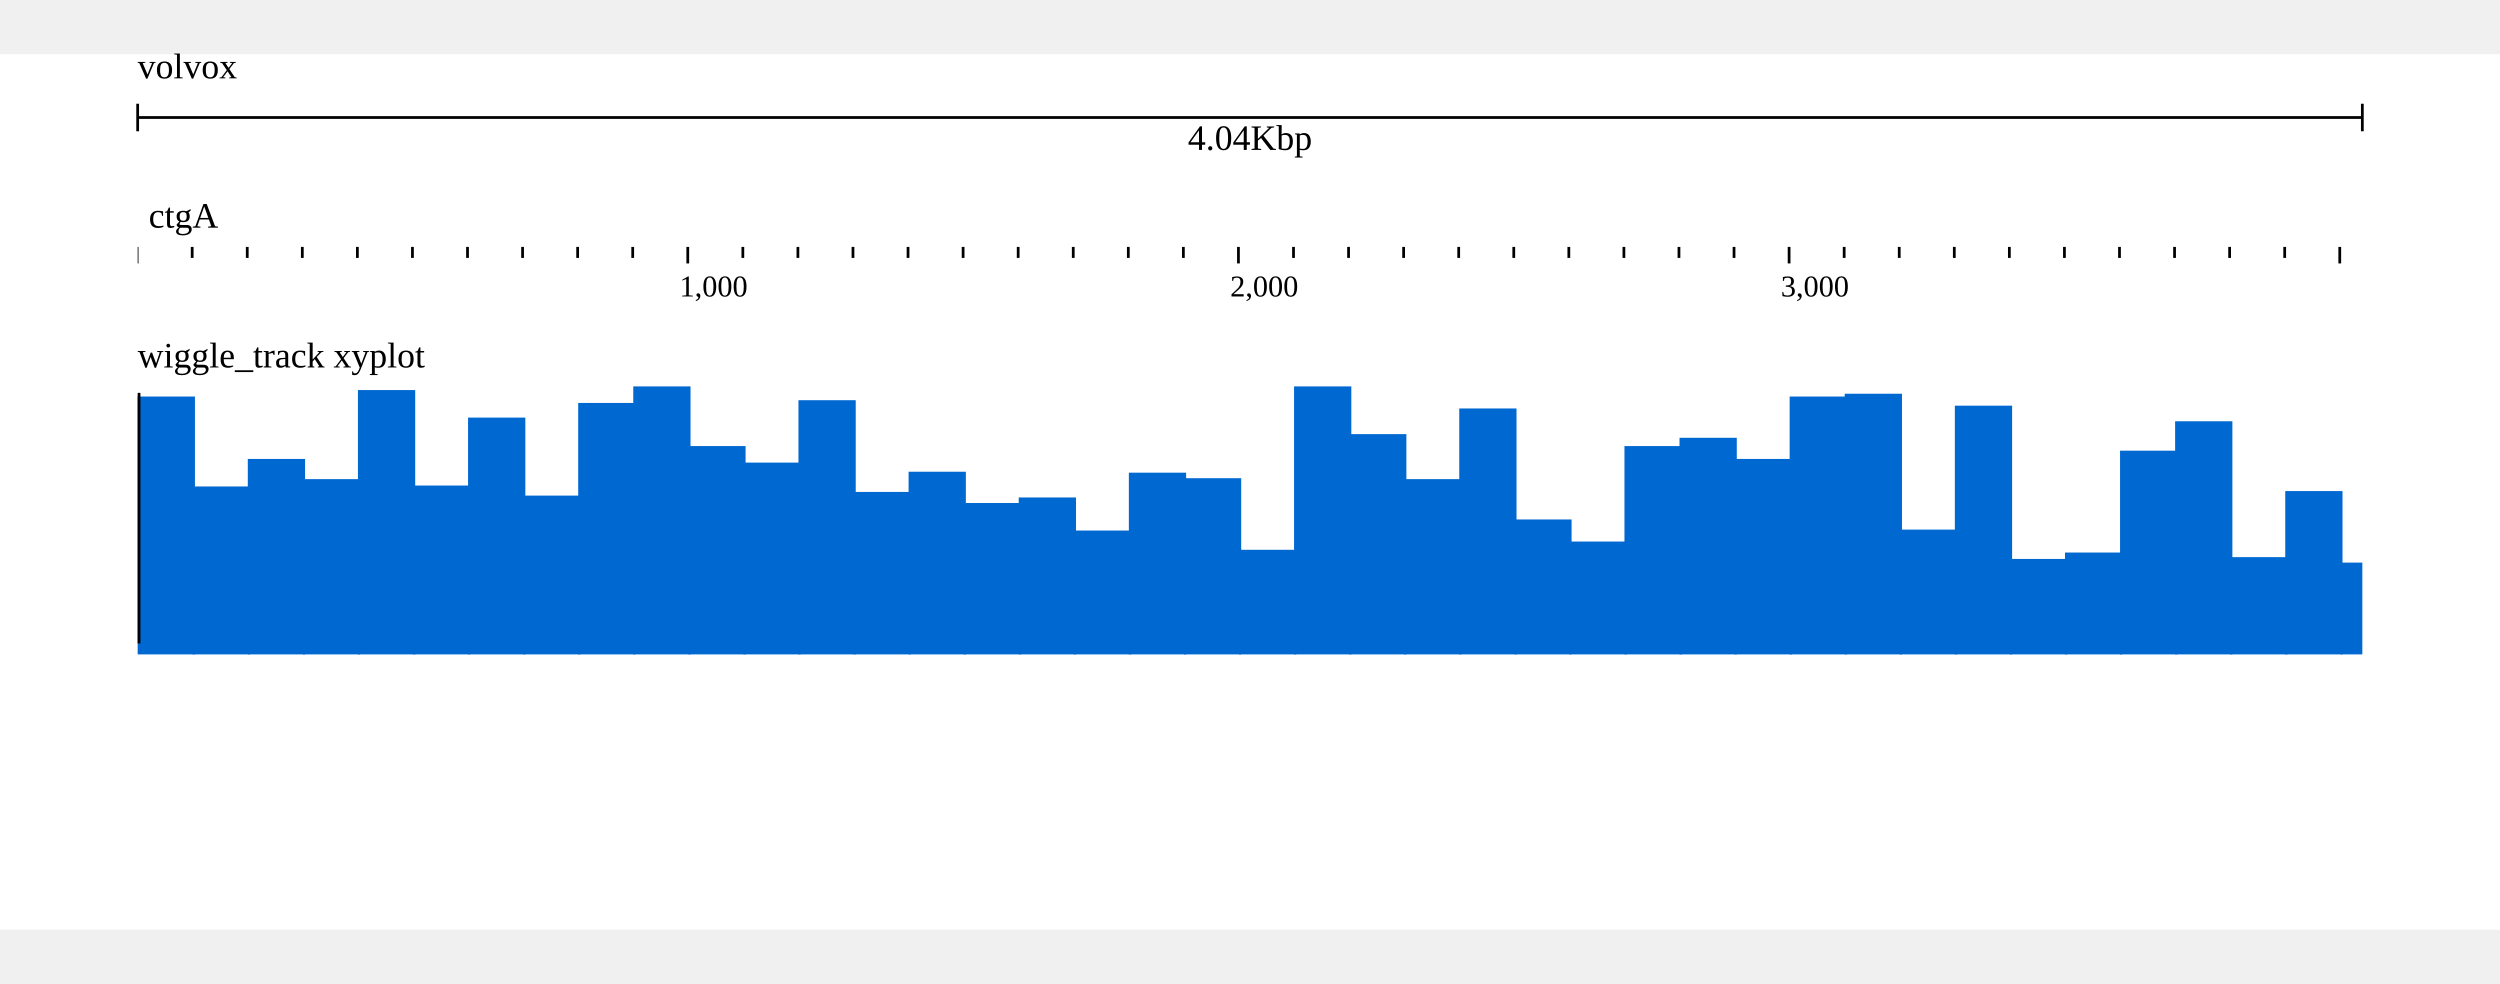
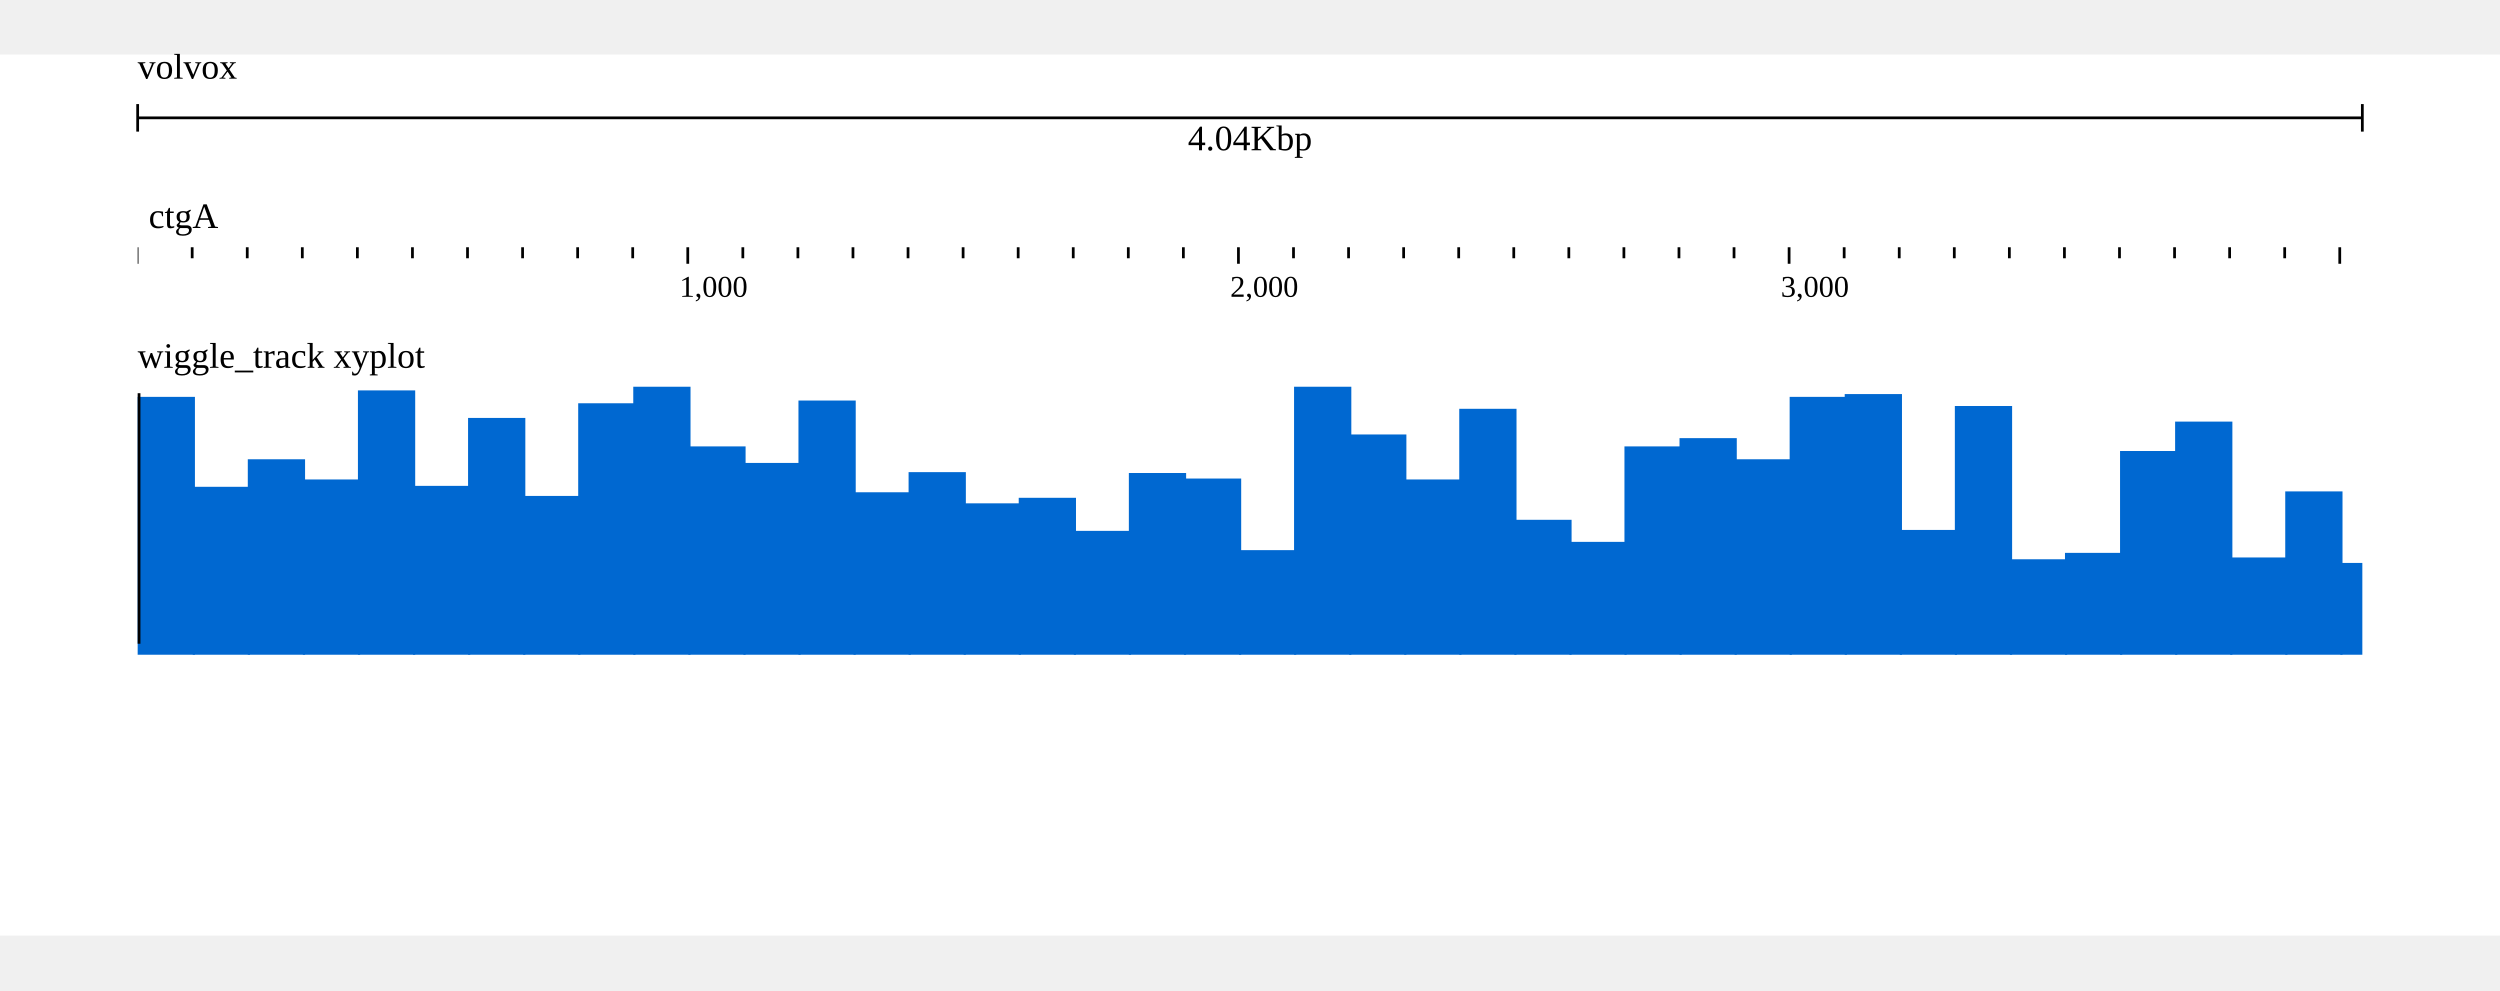
- <svg xmlns="http://www.w3.org/2000/svg" width="808" height="318" viewBox="0,0,908,318">
-   <rect width="908" height="318" fill="#ffffff" />
+ <svg xmlns="http://www.w3.org/2000/svg" width="808" height="320" viewBox="0,0,908,320">
+   <rect width="908" height="320" fill="#ffffff" />
  <g transform="translate(50 0)">
    <g transform="translate(0)">
      <g id="header">
        <text x="0" y="0" dominant-baseline="hanging" font-size="13" fill="#000000">volvox</text>
        <g transform="translate(0 13)">
          <line x1="0" x2="808" y1="10" y2="10" stroke="#000000" />
          <line x1="0" x2="0" y1="5" y2="15" stroke="#000000" />
          <line x1="808" x2="808" y1="5" y2="15" stroke="#000000" />
          <text x="404" y="13" text-anchor="middle" dominant-baseline="hanging" font-size="13" fill="#000000">4.04Kbp</text>
        </g>
        <g transform="translate(0 50)">
          <g>
            <defs>
-               <clipPath id="clip-{volvox}ctgA:1..4040-0">
+               <clipPath id="clip-volvox:ctgA:0:4040:0">
                <rect x="0" y="0" width="808" height="100" />
              </clipPath>
            </defs>
            <g transform="translate(0 0)">
-               <g clip-path="url(#clip-{volvox}ctgA:1..4040-0)">
+               <g clip-path="url(#clip-volvox:ctgA:0:4040:0)">
                <text x="4" y="13" font-size="13" fill="#000000">ctgA</text>
                <g transform="translate(0 20)">
                  <line x1="-20.2" x2="-20.2" y1="0" y2="4" stroke-width="1" stroke="#000000" />
                  <line x1="-0.2" x2="-0.2" y1="0" y2="6" stroke-width="1" stroke="#000000" />
                  <line x1="19.8" x2="19.8" y1="0" y2="4" stroke-width="1" stroke="#000000" />
                  <line x1="39.8" x2="39.8" y1="0" y2="4" stroke-width="1" stroke="#000000" />
                  <line x1="59.8" x2="59.8" y1="0" y2="4" stroke-width="1" stroke="#000000" />
                  <line x1="79.8" x2="79.8" y1="0" y2="4" stroke-width="1" stroke="#000000" />
                  <line x1="99.8" x2="99.8" y1="0" y2="4" stroke-width="1" stroke="#000000" />
                  <line x1="119.8" x2="119.8" y1="0" y2="4" stroke-width="1" stroke="#000000" />
                  <line x1="139.8" x2="139.8" y1="0" y2="4" stroke-width="1" stroke="#000000" />
                  <line x1="159.8" x2="159.8" y1="0" y2="4" stroke-width="1" stroke="#000000" />
                  <line x1="179.8" x2="179.8" y1="0" y2="4" stroke-width="1" stroke="#000000" />
                  <line x1="199.8" x2="199.8" y1="0" y2="6" stroke-width="1" stroke="#000000" />
                  <line x1="219.8" x2="219.8" y1="0" y2="4" stroke-width="1" stroke="#000000" />
                  <line x1="239.8" x2="239.8" y1="0" y2="4" stroke-width="1" stroke="#000000" />
                  <line x1="259.8" x2="259.8" y1="0" y2="4" stroke-width="1" stroke="#000000" />
                  <line x1="279.8" x2="279.8" y1="0" y2="4" stroke-width="1" stroke="#000000" />
                  <line x1="299.8" x2="299.8" y1="0" y2="4" stroke-width="1" stroke="#000000" />
                  <line x1="319.8" x2="319.8" y1="0" y2="4" stroke-width="1" stroke="#000000" />
                  <line x1="339.8" x2="339.8" y1="0" y2="4" stroke-width="1" stroke="#000000" />
                  <line x1="359.8" x2="359.8" y1="0" y2="4" stroke-width="1" stroke="#000000" />
                  <line x1="379.8" x2="379.8" y1="0" y2="4" stroke-width="1" stroke="#000000" />
                  <line x1="399.8" x2="399.8" y1="0" y2="6" stroke-width="1" stroke="#000000" />
                  <line x1="419.8" x2="419.8" y1="0" y2="4" stroke-width="1" stroke="#000000" />
                  <line x1="439.8" x2="439.8" y1="0" y2="4" stroke-width="1" stroke="#000000" />
                  <line x1="459.8" x2="459.8" y1="0" y2="4" stroke-width="1" stroke="#000000" />
                  <line x1="479.8" x2="479.8" y1="0" y2="4" stroke-width="1" stroke="#000000" />
                  <line x1="499.8" x2="499.8" y1="0" y2="4" stroke-width="1" stroke="#000000" />
                  <line x1="519.8" x2="519.8" y1="0" y2="4" stroke-width="1" stroke="#000000" />
                  <line x1="539.8" x2="539.8" y1="0" y2="4" stroke-width="1" stroke="#000000" />
                  <line x1="559.8" x2="559.8" y1="0" y2="4" stroke-width="1" stroke="#000000" />
                  <line x1="579.8" x2="579.8" y1="0" y2="4" stroke-width="1" stroke="#000000" />
                  <line x1="599.8" x2="599.8" y1="0" y2="6" stroke-width="1" stroke="#000000" />
                  <line x1="619.8" x2="619.8" y1="0" y2="4" stroke-width="1" stroke="#000000" />
                  <line x1="639.8" x2="639.8" y1="0" y2="4" stroke-width="1" stroke="#000000" />
                  <line x1="659.8" x2="659.8" y1="0" y2="4" stroke-width="1" stroke="#000000" />
                  <line x1="679.8" x2="679.8" y1="0" y2="4" stroke-width="1" stroke="#000000" />
                  <line x1="699.8" x2="699.8" y1="0" y2="4" stroke-width="1" stroke="#000000" />
                  <line x1="719.8" x2="719.8" y1="0" y2="4" stroke-width="1" stroke="#000000" />
                  <line x1="739.8" x2="739.8" y1="0" y2="4" stroke-width="1" stroke="#000000" />
                  <line x1="759.8" x2="759.8" y1="0" y2="4" stroke-width="1" stroke="#000000" />
                  <line x1="779.8" x2="779.8" y1="0" y2="4" stroke-width="1" stroke="#000000" />
                  <line x1="799.8" x2="799.8" y1="0" y2="6" stroke-width="1" stroke="#000000" />
                  <line x1="819.8" x2="819.8" y1="0" y2="4" stroke-width="1" stroke="#000000" />
                  <line x1="839.8" x2="839.8" y1="0" y2="4" stroke-width="1" stroke="#000000" />
                  <text x="196.8" y="18" font-size="11" fill="#000000">1,000</text>
                  <text x="396.8" y="18" font-size="11" fill="#000000">2,000</text>
                  <text x="596.8" y="18" font-size="11" fill="#000000">3,000</text>
                </g>
              </g>
            </g>
          </g>
        </g>
      </g>
    </g>
    <g transform="translate(0 100)">
      <g transform="translate(0 0)">
        <defs>
          <clipPath id="track-clip-volvox_microarray">
            <rect x="0" y="18" width="808" height="100" />
          </clipPath>
        </defs>
        <g clip-path="url(#track-clip-volvox_microarray)">
          <g transform="translate(0 18)">
            <defs>
-               <clipPath id="wiggle-clip-hNNh7EhAvq">
+               <clipPath id="wiggle-clip-JzrmAObvA_">
                <rect x="0" y="0" width="808" height="100" />
              </clipPath>
            </defs>
-             <g clip-path="url(#wiggle-clip-hNNh7EhAvq)">
+             <g clip-path="url(#wiggle-clip-JzrmAObvA_)">
              <g>
                <clipPath id="svgcanvas-clip-0">
                  <path d="M0,0h808v100h-808Z" />
                </clipPath>
                <g clip-path="url(#svgcanvas-clip-0)">
                  <rect x="0" y="6.333" width="20.8" height="93.667" fill="rgb(0,104,209)" />
                  <rect x="20" y="39" width="20.8" height="61" fill="rgb(0,104,209)" />
                  <rect x="40" y="29" width="20.8" height="71" fill="rgb(0,104,209)" />
                  <rect x="60" y="36.333" width="20.8" height="63.667" fill="rgb(0,104,209)" />
                  <rect x="80" y="4" width="20.8" height="96" fill="rgb(0,104,209)" />
                  <rect x="100" y="38.667" width="20.8" height="61.333" fill="rgb(0,104,209)" />
                  <rect x="120" y="14" width="20.8" height="86" fill="rgb(0,104,209)" />
                  <rect x="140" y="42.333" width="20.8" height="57.667" fill="rgb(0,104,209)" />
                  <rect x="160" y="8.667" width="20.8" height="91.333" fill="rgb(0,104,209)" />
                  <rect x="180" y="2.667" width="20.8" height="97.333" fill="rgb(0,104,209)" />
                  <rect x="200" y="24.333" width="20.8" height="75.667" fill="rgb(0,104,209)" />
                  <rect x="220" y="30.333" width="20.8" height="69.667" fill="rgb(0,104,209)" />
                  <rect x="240" y="7.667" width="20.8" height="92.333" fill="rgb(0,104,209)" />
                  <rect x="260" y="41" width="20.8" height="59" fill="rgb(0,104,209)" />
                  <rect x="280" y="33.667" width="20.8" height="66.333" fill="rgb(0,104,209)" />
                  <rect x="300" y="45" width="20.8" height="55" fill="rgb(0,104,209)" />
                  <rect x="320" y="43" width="20.8" height="57" fill="rgb(0,104,209)" />
                  <rect x="340" y="55" width="20.8" height="45" fill="rgb(0,104,209)" />
                  <rect x="360" y="34" width="20.8" height="66" fill="rgb(0,104,209)" />
                  <rect x="380" y="36" width="20.8" height="64" fill="rgb(0,104,209)" />
                  <rect x="400" y="62" width="20.8" height="38" fill="rgb(0,104,209)" />
                  <rect x="420" y="2.667" width="20.8" height="97.333" fill="rgb(0,104,209)" />
                  <rect x="440" y="20" width="20.8" height="80" fill="rgb(0,104,209)" />
                  <rect x="460" y="36.333" width="20.8" height="63.667" fill="rgb(0,104,209)" />
                  <rect x="480" y="10.667" width="20.8" height="89.333" fill="rgb(0,104,209)" />
                  <rect x="500" y="51" width="20.8" height="49" fill="rgb(0,104,209)" />
                  <rect x="520" y="59" width="20.8" height="41" fill="rgb(0,104,209)" />
                  <rect x="540" y="24.333" width="20.8" height="75.667" fill="rgb(0,104,209)" />
                  <rect x="560" y="21.333" width="20.8" height="78.667" fill="rgb(0,104,209)" />
                  <rect x="580" y="29" width="20.8" height="71" fill="rgb(0,104,209)" />
                  <rect x="600" y="6.333" width="20.8" height="93.667" fill="rgb(0,104,209)" />
                  <rect x="620" y="5.333" width="20.8" height="94.667" fill="rgb(0,104,209)" />
                  <rect x="640" y="54.667" width="20.8" height="45.333" fill="rgb(0,104,209)" />
                  <rect x="660" y="9.667" width="20.8" height="90.333" fill="rgb(0,104,209)" />
                  <rect x="680" y="65.333" width="20.8" height="34.667" fill="rgb(0,104,209)" />
                  <rect x="700" y="63" width="20.8" height="37" fill="rgb(0,104,209)" />
                  <rect x="720" y="26" width="20.8" height="74" fill="rgb(0,104,209)" />
                  <rect x="740" y="15.333" width="20.8" height="84.667" fill="rgb(0,104,209)" />
                  <rect x="760" y="64.667" width="20.8" height="35.333" fill="rgb(0,104,209)" />
                  <rect x="780" y="40.667" width="20.8" height="59.333" fill="rgb(0,104,209)" />
                  <rect x="800" y="66.667" width="20.8" height="33.333" fill="rgb(0,104,209)" />
                  <rect x="820" y="51.667" width="20.8" height="48.333" fill="rgb(0,104,209)" />
                  <rect x="840" y="27" width="20.8" height="73" fill="rgb(0,104,209)" />
                  <rect x="860" y="14.333" width="20.8" height="85.667" fill="rgb(0,104,209)" />
                  <rect x="880" y="0.333" width="20.8" height="99.667" fill="rgb(0,104,209)" />
                  <rect x="900" y="10.667" width="20.8" height="89.333" fill="rgb(0,104,209)" />
                  <rect x="920" y="38.333" width="20.8" height="61.667" fill="rgb(0,104,209)" />
                  <rect x="940" y="23.333" width="20.8" height="76.667" fill="rgb(0,104,209)" />
                  <rect x="960" y="32" width="20.8" height="68" fill="rgb(0,104,209)" />
                  <rect x="980" y="25" width="20.8" height="75" fill="rgb(0,104,209)" />
                  <rect x="1000" y="62" width="20.8" height="38" fill="rgb(0,104,209)" />
                  <rect x="1020" y="56.333" width="20.8" height="43.667" fill="rgb(0,104,209)" />
                  <rect x="1040" y="2.333" width="20.8" height="97.667" fill="rgb(0,104,209)" />
                  <rect x="1060" y="30" width="20.8" height="70" fill="rgb(0,104,209)" />
                  <rect x="1080" y="36" width="20.8" height="64" fill="rgb(0,104,209)" />
                  <rect x="1100" y="53.667" width="20.8" height="46.333" fill="rgb(0,104,209)" />
                  <rect x="1120" y="36.667" width="20.8" height="63.333" fill="rgb(0,104,209)" />
                  <rect x="1140" y="23.667" width="20.8" height="76.333" fill="rgb(0,104,209)" />
                  <rect x="1160" y="47.667" width="20.8" height="52.333" fill="rgb(0,104,209)" />
                  <rect x="1180" y="18.667" width="20.8" height="81.333" fill="rgb(0,104,209)" />
                  <rect x="1200" y="5" width="20.8" height="95" fill="rgb(0,104,209)" />
                </g>
              </g>
            </g>
            <g transform="translate(0)">
              <g fill="none" font-size="10" font-family="sans-serif" text-anchor="end" stroke-width="1">
                <path stroke="rgb(0, 0, 0)" d="M-6,95.5H0.5V5.5H-6" />
                <g transform="translate(0,95)">
                  <line stroke="rgb(0, 0, 0)" x2="-6" y1="0.5" y2="0.5" />
                  <text stroke="#fff" stroke-width="2.5" paint-order="stroke" fill="rgb(0, 0, 0)" dy="0.32em" x="-9" y="0.5">0</text>
                </g>
                <g transform="translate(0,65)">
                  <line stroke="rgb(0, 0, 0)" x2="-6" y1="0.5" y2="0.5" />
                  <text stroke="#fff" stroke-width="2.5" paint-order="stroke" fill="rgb(0, 0, 0)" dy="0.32em" x="-9" y="0.5">100</text>
                </g>
                <g transform="translate(0,35)">
                  <line stroke="rgb(0, 0, 0)" x2="-6" y1="0.5" y2="0.5" />
                  <text stroke="#fff" stroke-width="2.5" paint-order="stroke" fill="rgb(0, 0, 0)" dy="0.32em" x="-9" y="0.5">200</text>
                </g>
                <g transform="translate(0,5)">
                  <line stroke="rgb(0, 0, 0)" x2="-6" y1="0.5" y2="0.5" />
                  <text stroke="#fff" stroke-width="2.5" paint-order="stroke" fill="rgb(0, 0, 0)" dy="0.32em" x="-9" y="0.5">300</text>
                </g>
              </g>
            </g>
          </g>
        </g>
        <g>
          <text x="0" y="5" fill="#000000" font-size="13" dominant-baseline="hanging">wiggle_track xyplot</text>
        </g>
      </g>
    </g>
  </g>
</svg>
